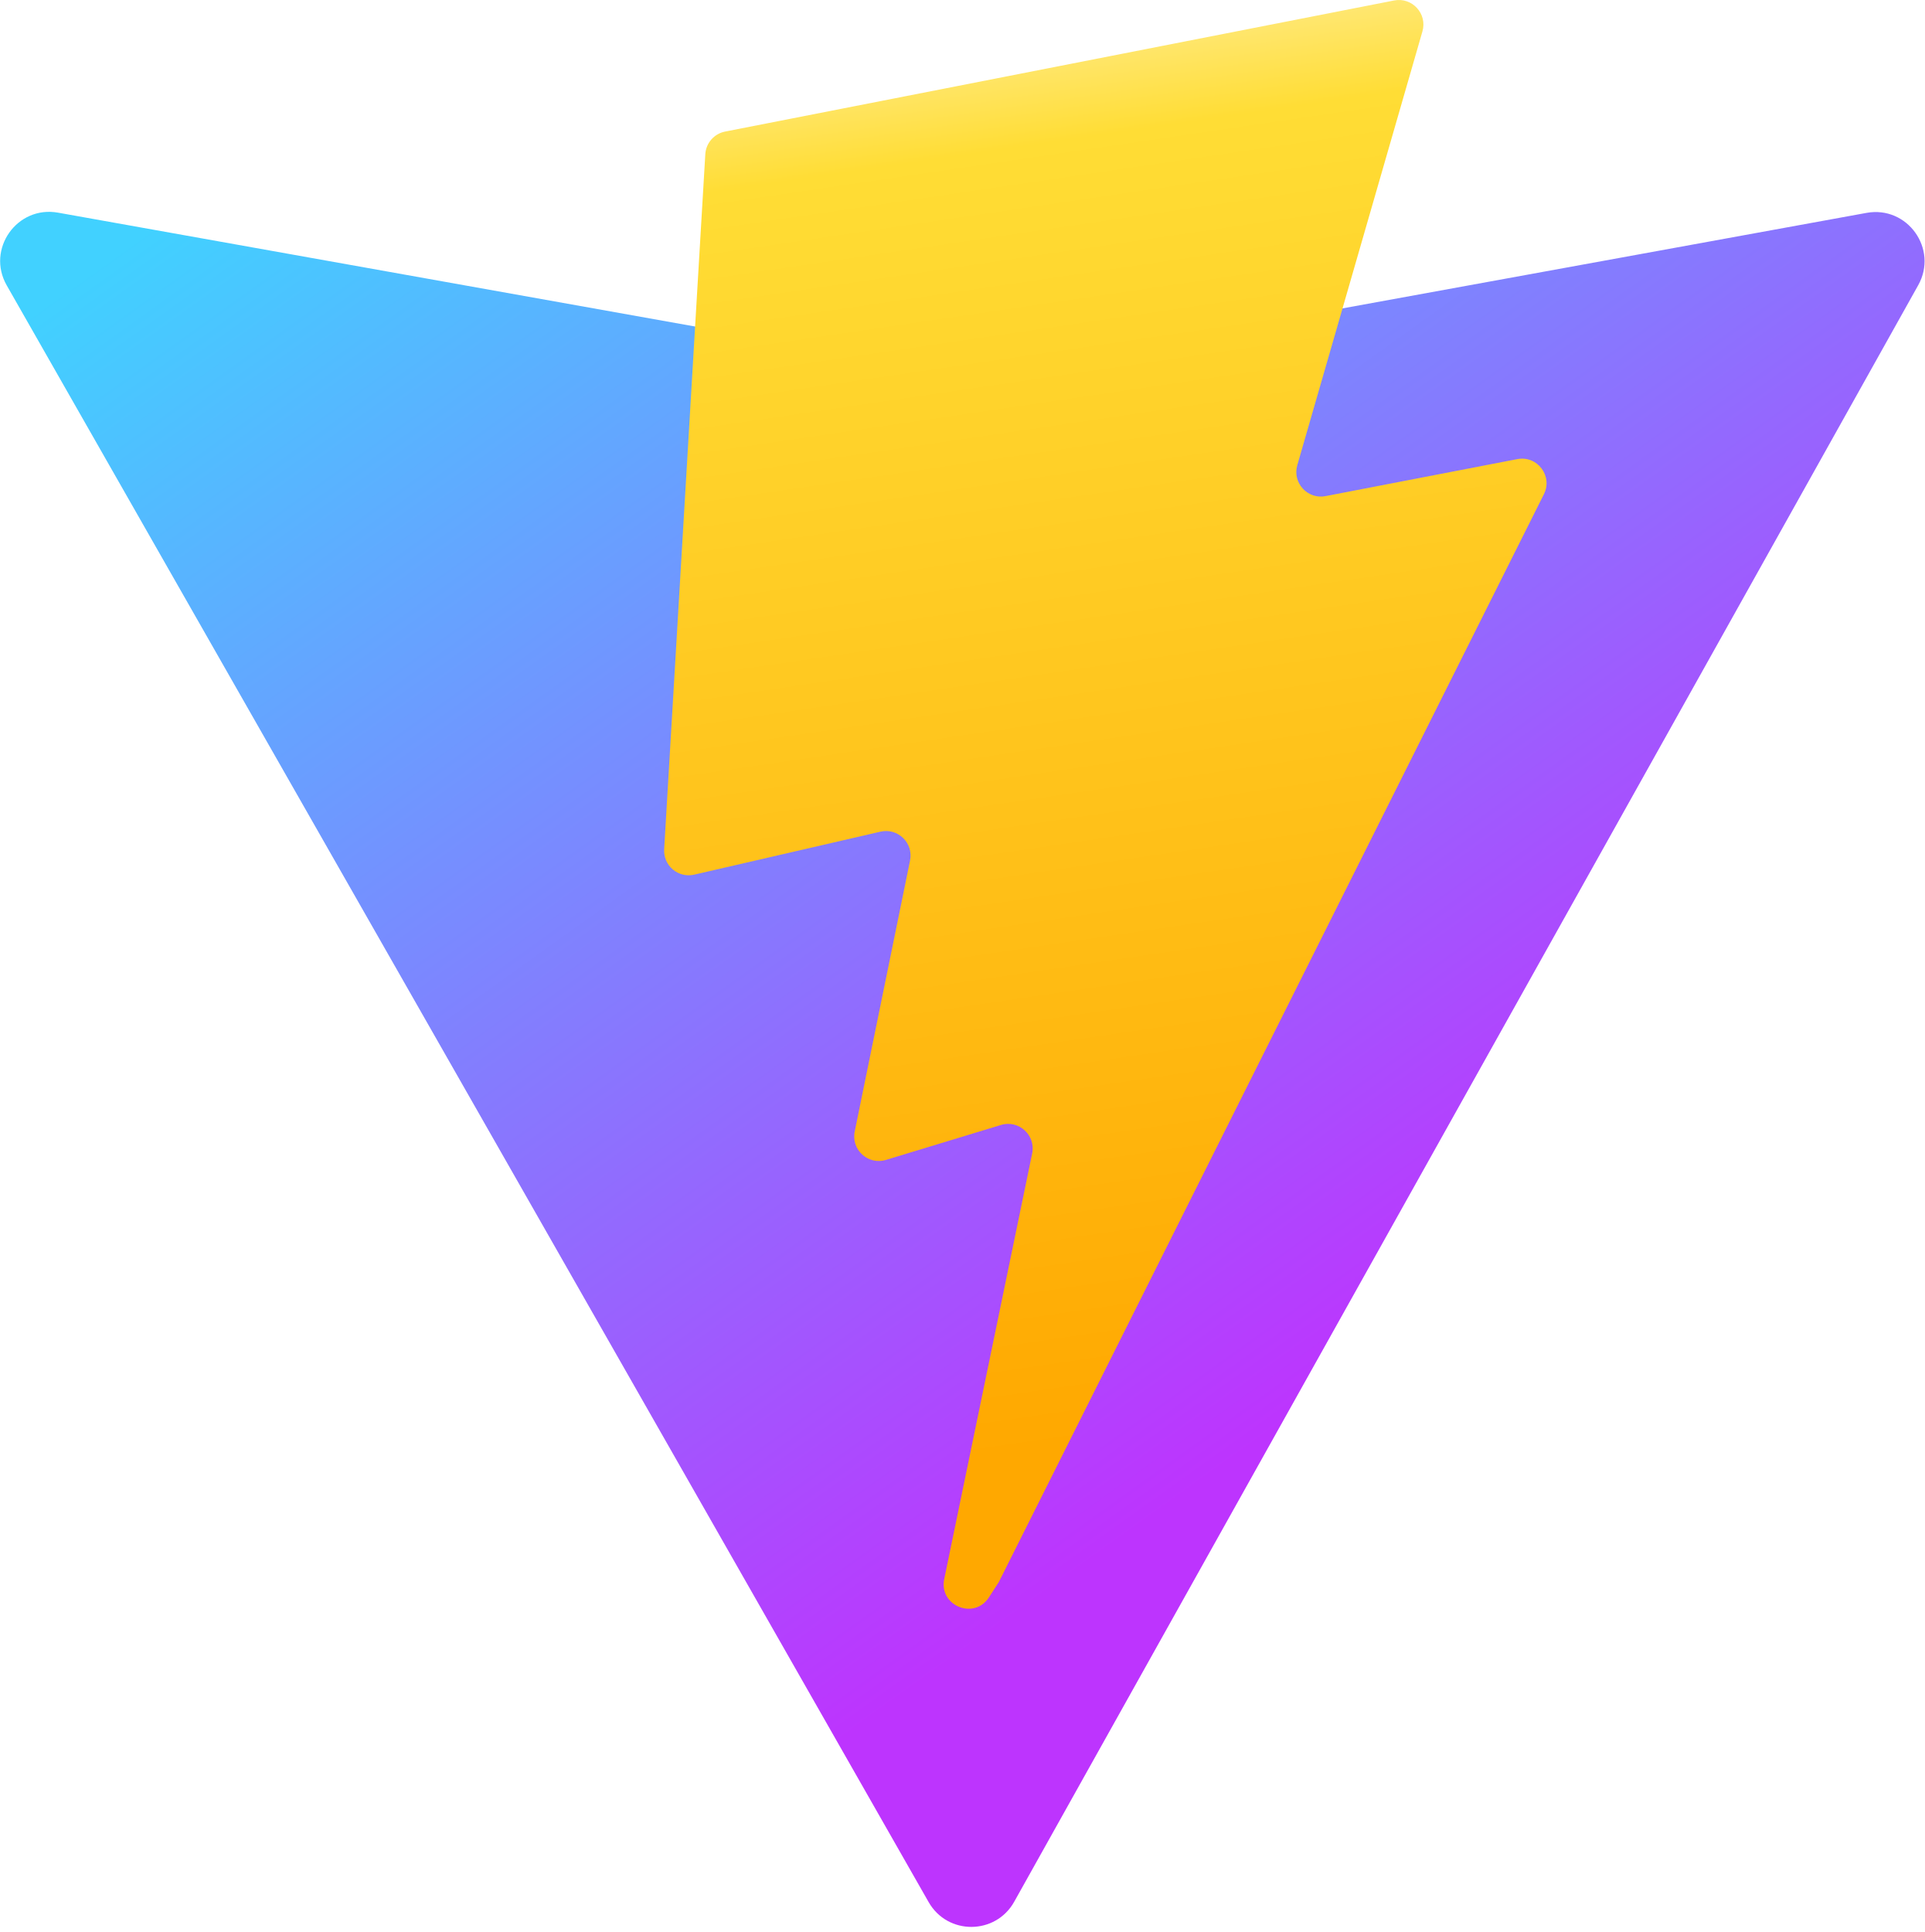
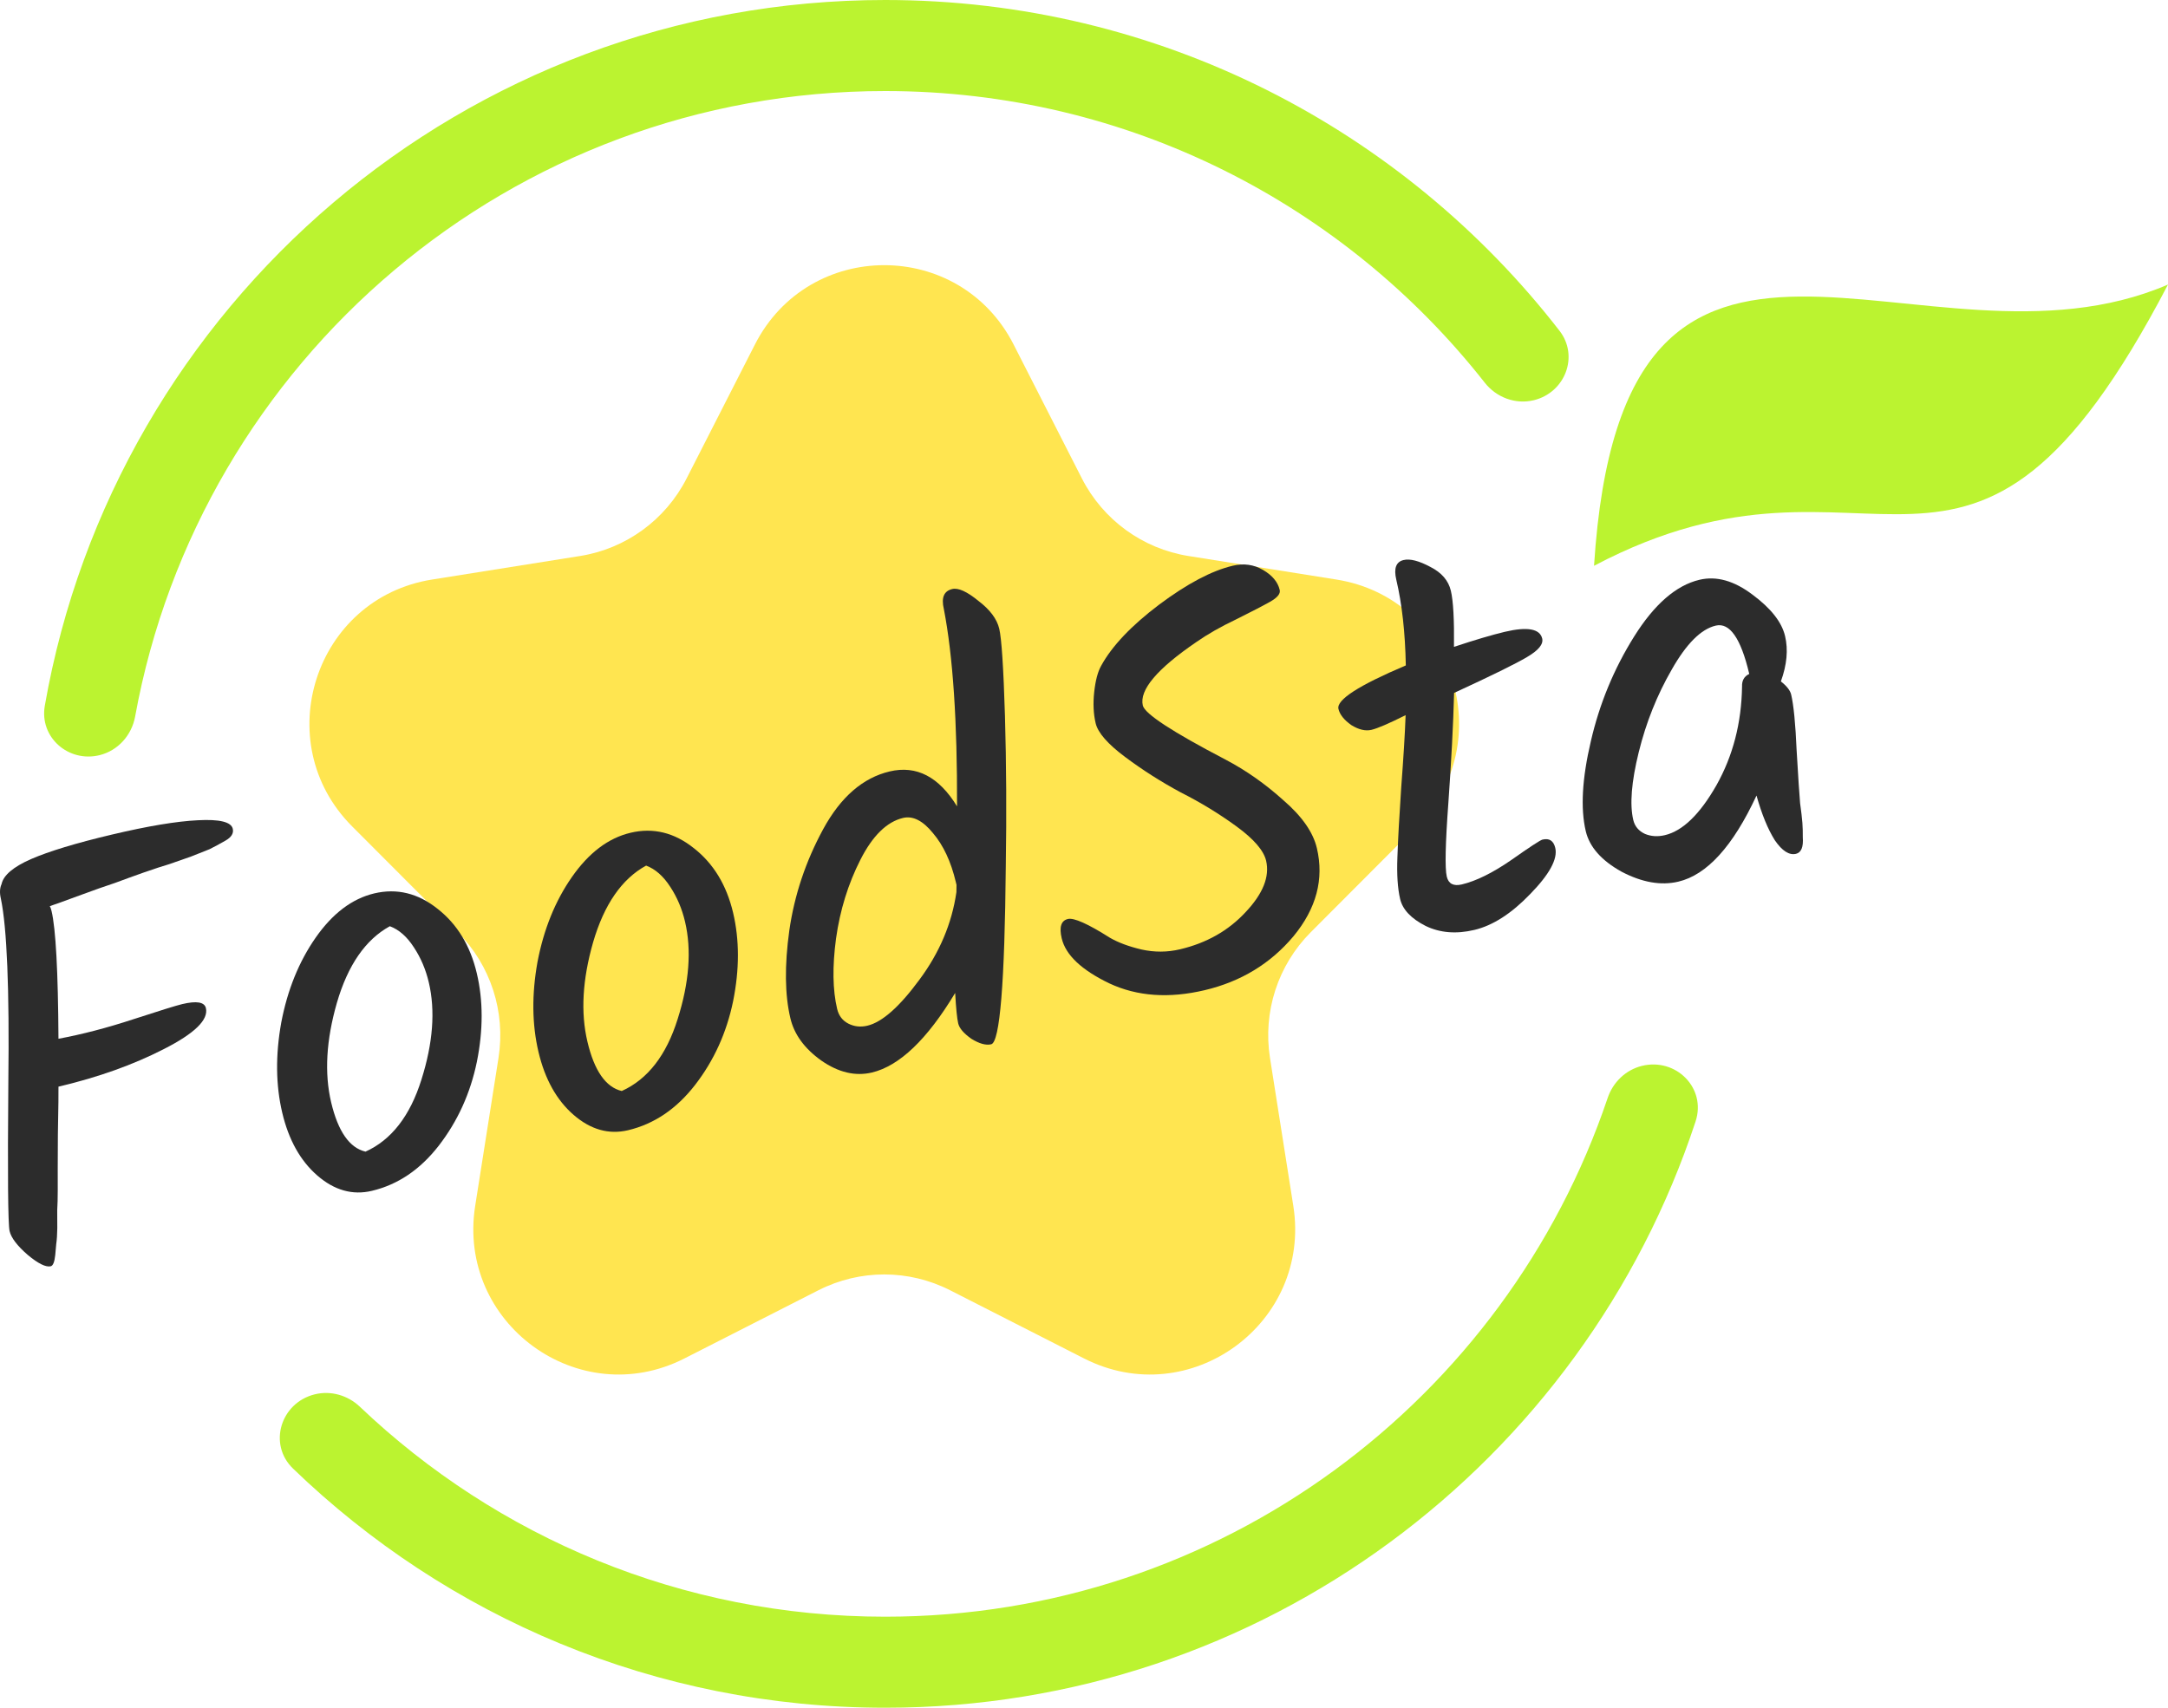
- <svg xmlns="http://www.w3.org/2000/svg" aria-hidden="true" role="img" class="iconify iconify--logos" width="31.88" height="32" preserveAspectRatio="xMidYMid meet" viewBox="0 0 256 257">
-   <defs>
-     <linearGradient id="IconifyId1813088fe1fbc01fb466" x1="-.828%" x2="57.636%" y1="7.652%" y2="78.411%">
-       <stop offset="0%" stop-color="#41D1FF" />
-       <stop offset="100%" stop-color="#BD34FE" />
-     </linearGradient>
-     <linearGradient id="IconifyId1813088fe1fbc01fb467" x1="43.376%" x2="50.316%" y1="2.242%" y2="89.03%">
-       <stop offset="0%" stop-color="#FFEA83" />
-       <stop offset="8.333%" stop-color="#FFDD35" />
-       <stop offset="100%" stop-color="#FFA800" />
-     </linearGradient>
-   </defs>
-   <path fill="url(#IconifyId1813088fe1fbc01fb466)" d="M255.153 37.938L134.897 252.976c-2.483 4.44-8.862 4.466-11.382.048L.875 37.958c-2.746-4.814 1.371-10.646 6.827-9.67l120.385 21.517a6.537 6.537 0 0 0 2.322-.004l117.867-21.483c5.438-.991 9.574 4.796 6.877 9.62Z" />
-   <path fill="url(#IconifyId1813088fe1fbc01fb467)" d="M185.432.063L96.44 17.501a3.268 3.268 0 0 0-2.634 3.014l-5.474 92.456a3.268 3.268 0 0 0 3.997 3.378l24.777-5.718c2.318-.535 4.413 1.507 3.936 3.838l-7.361 36.047c-.495 2.426 1.782 4.5 4.151 3.78l15.304-4.649c2.372-.72 4.652 1.36 4.15 3.788l-11.698 56.621c-.732 3.542 3.979 5.473 5.943 2.437l1.313-2.028l72.516-144.72c1.215-2.423-.88-5.186-3.54-4.672l-25.505 4.922c-2.396.462-4.435-1.77-3.759-4.114l16.646-57.705c.677-2.35-1.37-4.583-3.769-4.113Z" />
+ <svg xmlns="http://www.w3.org/2000/svg" width="66" height="52" viewBox="0 0 66 52" fill="none">
+   <path d="M22.982 10.49C24.624 7.269 29.215 7.269 30.857 10.49L32.936 14.569C33.579 15.83 34.785 16.708 36.18 16.93L40.685 17.647C44.254 18.215 45.674 22.602 43.118 25.163L39.904 28.385C38.903 29.388 38.441 30.811 38.662 32.213L39.372 36.719C39.935 40.294 36.22 43.004 33.001 41.364L28.922 39.287C27.663 38.646 26.175 38.646 24.917 39.287L20.837 41.364C17.619 43.004 13.903 40.294 14.466 36.719L15.176 32.213C15.397 30.811 14.936 29.388 13.935 28.385L10.72 25.163C8.165 22.602 9.585 18.215 13.153 17.647L17.658 16.93C19.054 16.708 20.259 15.83 20.902 14.569L22.982 10.49Z" fill="#FFE550" />
+   <path d="M1.814 33.08L1.78 33.088C1.784 33.209 1.778 33.696 1.762 34.551C1.757 35.402 1.756 35.961 1.758 36.228C1.758 36.483 1.752 36.691 1.742 36.852C1.743 37.009 1.743 37.191 1.744 37.398C1.741 37.593 1.731 37.753 1.712 37.879C1.702 37.991 1.692 38.103 1.682 38.214C1.66 38.426 1.614 38.54 1.545 38.557C1.396 38.592 1.163 38.477 0.845 38.212C0.526 37.935 0.341 37.694 0.292 37.486C0.243 37.279 0.23 35.764 0.254 32.939C0.288 30.112 0.212 28.253 0.026 27.361C-0.015 27.189 -0.007 27.041 0.048 26.919C0.106 26.65 0.404 26.397 0.942 26.16C1.491 25.921 2.311 25.672 3.401 25.414C4.503 25.153 5.378 25.007 6.025 24.976C6.683 24.941 7.037 25.027 7.086 25.235C7.119 25.373 7.044 25.494 6.863 25.597C6.681 25.701 6.52 25.788 6.379 25.858C6.235 25.916 6.047 25.991 5.814 26.082C5.578 26.163 5.36 26.239 5.159 26.311C4.955 26.371 4.691 26.458 4.366 26.571C4.053 26.682 3.762 26.787 3.495 26.887C3.225 26.975 2.861 27.103 2.405 27.272C1.948 27.441 1.652 27.548 1.516 27.592C1.536 27.624 1.554 27.674 1.57 27.743C1.698 28.284 1.768 29.579 1.78 31.63C2.5 31.496 3.259 31.298 4.058 31.036C4.868 30.772 5.365 30.618 5.548 30.574C5.985 30.471 6.224 30.511 6.268 30.695C6.352 31.052 5.924 31.469 4.982 31.947C4.052 32.423 2.996 32.8 1.814 33.08Z" fill="#2C2C2C" />
+   <path d="M13.053 29.909C12.96 29.518 12.81 29.165 12.602 28.85C12.392 28.523 12.147 28.307 11.868 28.203C11.128 28.609 10.59 29.387 10.256 30.535C9.93 31.669 9.872 32.679 10.081 33.565C10.291 34.451 10.639 34.952 11.127 35.067C11.915 34.711 12.482 33.981 12.828 32.879C13.182 31.762 13.257 30.772 13.053 29.909ZM8.562 31.137C8.751 30.144 9.099 29.284 9.606 28.556C10.122 27.815 10.718 27.364 11.395 27.203C12.084 27.041 12.727 27.198 13.325 27.676C13.92 28.143 14.317 28.796 14.515 29.636C14.711 30.465 14.712 31.364 14.517 32.333C14.319 33.291 13.932 34.142 13.357 34.886C12.79 35.615 12.111 36.074 11.319 36.261C10.733 36.4 10.181 36.245 9.663 35.797C9.145 35.348 8.788 34.71 8.592 33.881C8.394 33.041 8.384 32.126 8.562 31.137Z" fill="#2C2C2C" />
+   <path d="M20.854 28.063C20.762 27.672 20.612 27.318 20.404 27.003C20.193 26.676 19.948 26.461 19.669 26.357C18.929 26.763 18.392 27.54 18.057 28.688C17.731 29.823 17.673 30.833 17.883 31.719C18.092 32.605 18.441 33.105 18.928 33.221C19.717 32.864 20.284 32.135 20.629 31.032C20.983 29.916 21.058 28.926 20.854 28.063ZM16.363 29.29C16.553 28.297 16.901 27.437 17.407 26.71C17.923 25.968 18.519 25.517 19.197 25.357C19.885 25.194 20.529 25.351 21.126 25.829C21.721 26.296 22.118 26.95 22.317 27.789C22.513 28.618 22.513 29.517 22.318 30.486C22.12 31.445 21.734 32.295 21.158 33.039C20.591 33.769 19.912 34.227 19.12 34.415C18.534 34.553 17.983 34.398 17.465 33.95C16.947 33.502 16.59 32.863 16.394 32.035C16.195 31.195 16.185 30.28 16.363 29.29Z" fill="#2C2C2C" />
+   <path d="M28.989 17.936C29.172 17.892 29.437 18.012 29.783 18.295C30.137 18.563 30.35 18.847 30.42 19.146C30.491 19.445 30.549 20.331 30.594 21.802C30.636 23.263 30.644 24.785 30.619 26.371C30.587 29.926 30.439 31.735 30.175 31.798C30.014 31.836 29.813 31.78 29.572 31.631C29.339 31.467 29.205 31.311 29.17 31.161C29.135 31.011 29.104 30.703 29.078 30.235C28.226 31.652 27.38 32.459 26.542 32.658C26.037 32.777 25.524 32.656 25.002 32.293C24.491 31.928 24.177 31.498 24.061 31.003C23.892 30.29 23.881 29.4 24.029 28.332C24.185 27.25 24.53 26.221 25.062 25.244C25.595 24.267 26.269 23.683 27.084 23.49C27.899 23.297 28.583 23.651 29.135 24.553C29.144 21.976 29.01 19.972 28.733 18.543C28.651 18.198 28.736 17.995 28.989 17.936ZM29.098 26.858C28.951 26.237 28.719 25.739 28.4 25.365C28.093 24.988 27.79 24.835 27.491 24.906C26.998 25.023 26.565 25.447 26.193 26.179C25.82 26.912 25.573 27.711 25.451 28.578C25.337 29.432 25.349 30.146 25.485 30.721C25.534 30.928 25.648 31.077 25.827 31.169C26.006 31.26 26.199 31.281 26.405 31.232C26.853 31.126 27.379 30.661 27.985 29.838C28.601 29.011 28.978 28.12 29.116 27.164L29.119 26.945L29.098 26.858Z" fill="#2C2C2C" />
+   <path d="M40.089 25.824C40.312 26.768 40.075 27.662 39.378 28.508C38.679 29.341 37.778 29.889 36.676 30.15C35.586 30.408 34.618 30.339 33.773 29.944C32.925 29.537 32.442 29.08 32.322 28.574C32.24 28.229 32.303 28.032 32.51 27.983C32.693 27.939 33.12 28.13 33.79 28.555C34.043 28.701 34.362 28.82 34.747 28.911C35.144 29 35.537 28.998 35.927 28.905C36.731 28.715 37.393 28.34 37.915 27.779C38.449 27.215 38.658 26.692 38.544 26.208C38.471 25.898 38.17 25.549 37.643 25.164C37.115 24.779 36.549 24.433 35.943 24.127C35.346 23.806 34.783 23.447 34.252 23.05C33.722 22.654 33.423 22.311 33.355 22.023C33.287 21.736 33.273 21.417 33.311 21.068C33.35 20.719 33.42 20.453 33.523 20.271C33.853 19.67 34.44 19.051 35.283 18.414C36.138 17.774 36.887 17.378 37.53 17.226C37.863 17.147 38.17 17.19 38.451 17.355C38.732 17.519 38.901 17.722 38.958 17.963C38.986 18.078 38.887 18.199 38.662 18.325C38.438 18.451 38.092 18.63 37.626 18.862C37.168 19.08 36.767 19.308 36.424 19.547C35.224 20.366 34.679 21.011 34.791 21.483C34.851 21.736 35.69 22.285 37.307 23.129C37.93 23.456 38.518 23.869 39.073 24.37C39.636 24.856 39.975 25.341 40.089 25.824Z" fill="#2C2C2C" />
+   <path d="M44.044 26.692C44.096 26.911 44.248 26.99 44.501 26.931C44.937 26.827 45.436 26.581 45.999 26.193C46.57 25.791 46.89 25.581 46.959 25.565C47.166 25.516 47.295 25.601 47.347 25.819C47.425 26.153 47.172 26.62 46.587 27.22C46.013 27.818 45.445 28.183 44.883 28.316C44.332 28.447 43.837 28.406 43.399 28.194C42.959 27.97 42.7 27.697 42.624 27.375C42.548 27.053 42.52 26.628 42.541 26.101C42.559 25.562 42.598 24.854 42.657 23.977C42.725 23.086 42.77 22.352 42.791 21.776C42.282 22.031 41.935 22.18 41.752 22.223C41.568 22.267 41.362 22.218 41.135 22.077C40.917 21.922 40.787 21.759 40.746 21.586C40.681 21.31 41.365 20.869 42.797 20.262C42.778 19.258 42.681 18.388 42.507 17.652C42.426 17.307 42.499 17.107 42.729 17.053C42.924 17.006 43.195 17.076 43.542 17.261C43.886 17.435 44.095 17.677 44.168 17.988C44.242 18.298 44.273 18.868 44.263 19.697C44.904 19.484 45.419 19.332 45.809 19.239C46.498 19.076 46.878 19.145 46.949 19.444C46.989 19.616 46.834 19.805 46.482 20.01C46.142 20.212 45.404 20.575 44.267 21.099C44.241 22.065 44.183 23.178 44.093 24.439C44.001 25.688 43.984 26.439 44.044 26.692Z" fill="#2C2C2C" />
+   <path d="M51.738 17.654C52.254 17.532 52.793 17.683 53.355 18.11C53.913 18.524 54.243 18.944 54.343 19.37C54.441 19.784 54.398 20.244 54.215 20.749C54.393 20.889 54.498 21.022 54.528 21.149C54.604 21.471 54.66 22.041 54.695 22.859C54.743 23.674 54.778 24.206 54.8 24.456C54.834 24.703 54.858 24.904 54.87 25.059C54.88 25.203 54.884 25.348 54.882 25.494C54.904 25.792 54.835 25.961 54.674 25.999C54.468 26.047 54.253 25.91 54.031 25.586C53.818 25.247 53.632 24.793 53.473 24.224C52.758 25.766 51.965 26.64 51.093 26.846C50.565 26.971 49.99 26.87 49.367 26.544C48.753 26.203 48.389 25.791 48.275 25.308C48.112 24.618 48.163 23.706 48.429 22.574C48.692 21.431 49.131 20.367 49.747 19.383C50.363 18.399 51.026 17.822 51.738 17.654ZM53.248 20.504C52.995 19.434 52.656 18.949 52.231 19.05C51.784 19.156 51.338 19.602 50.893 20.387C50.446 21.161 50.111 22 49.888 22.903C49.665 23.806 49.61 24.494 49.721 24.966C49.767 25.161 49.886 25.303 50.077 25.392C50.264 25.469 50.467 25.482 50.685 25.43C51.225 25.302 51.748 24.796 52.253 23.911C52.757 23.014 53.016 22.011 53.033 20.901C53.026 20.721 53.099 20.594 53.252 20.521L53.248 20.504Z" fill="#2C2C2C" />
+   <path d="M49.983 32.456C49.491 32.578 49.103 32.953 48.941 33.435C45.844 42.615 37.169 49.228 26.947 49.228C20.748 49.228 15.118 46.797 10.956 42.835C10.589 42.486 10.073 42.336 9.582 42.457C8.544 42.714 8.152 43.976 8.922 44.719C13.593 49.227 19.946 52 26.947 52C38.448 52 48.203 44.516 51.618 34.148C51.953 33.131 51.02 32.2 49.983 32.456Z" fill="#BBF330" />
+   <path d="M3.033 22.994C3.594 22.855 4.01 22.387 4.114 21.817C6.082 10.987 15.553 2.772 26.947 2.772C34.355 2.772 40.95 6.245 45.199 11.651C45.555 12.105 46.139 12.323 46.699 12.185C47.647 11.95 48.075 10.845 47.476 10.072C42.725 3.944 35.296 0 26.947 0C14.139 0 3.497 9.28 1.364 21.49C1.196 22.453 2.087 23.228 3.033 22.994Z" fill="#BBF330" />
+   <path d="M66 8.664C59.862 20.43 57.168 12.669 48.527 17.228C49.392 3.569 58.542 11.88 66 8.664Z" fill="#BBF330" />
</svg>
